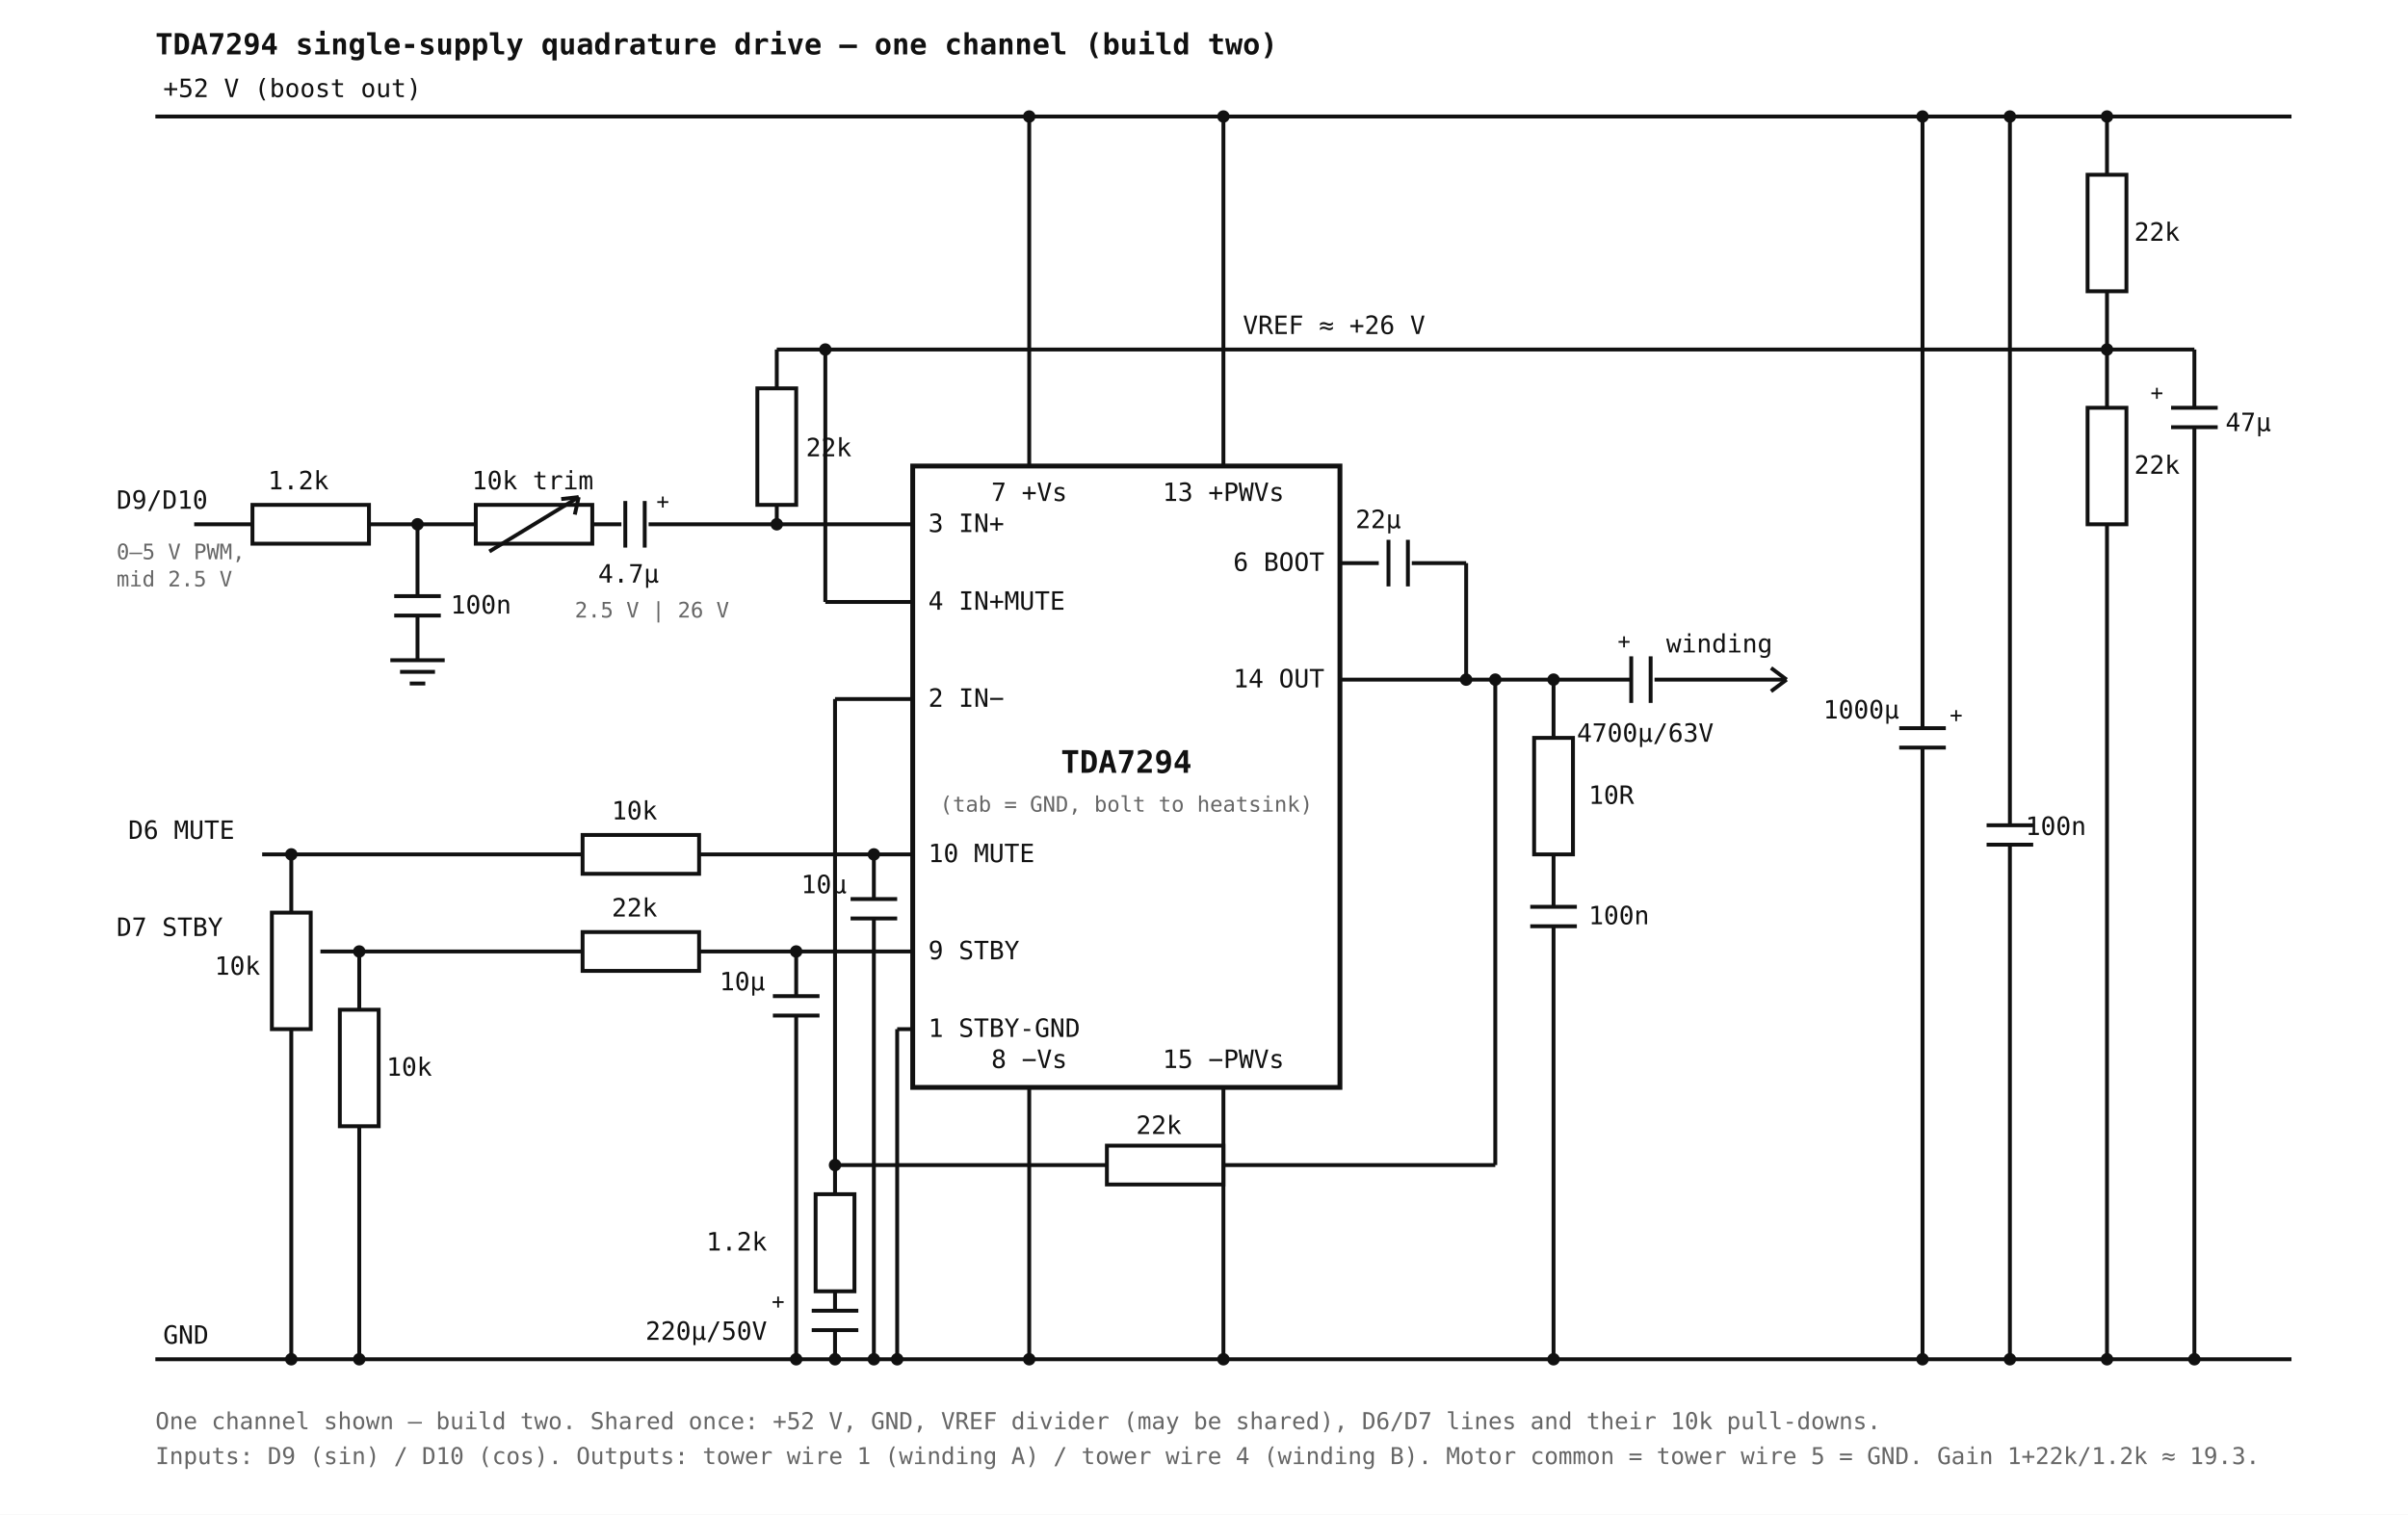
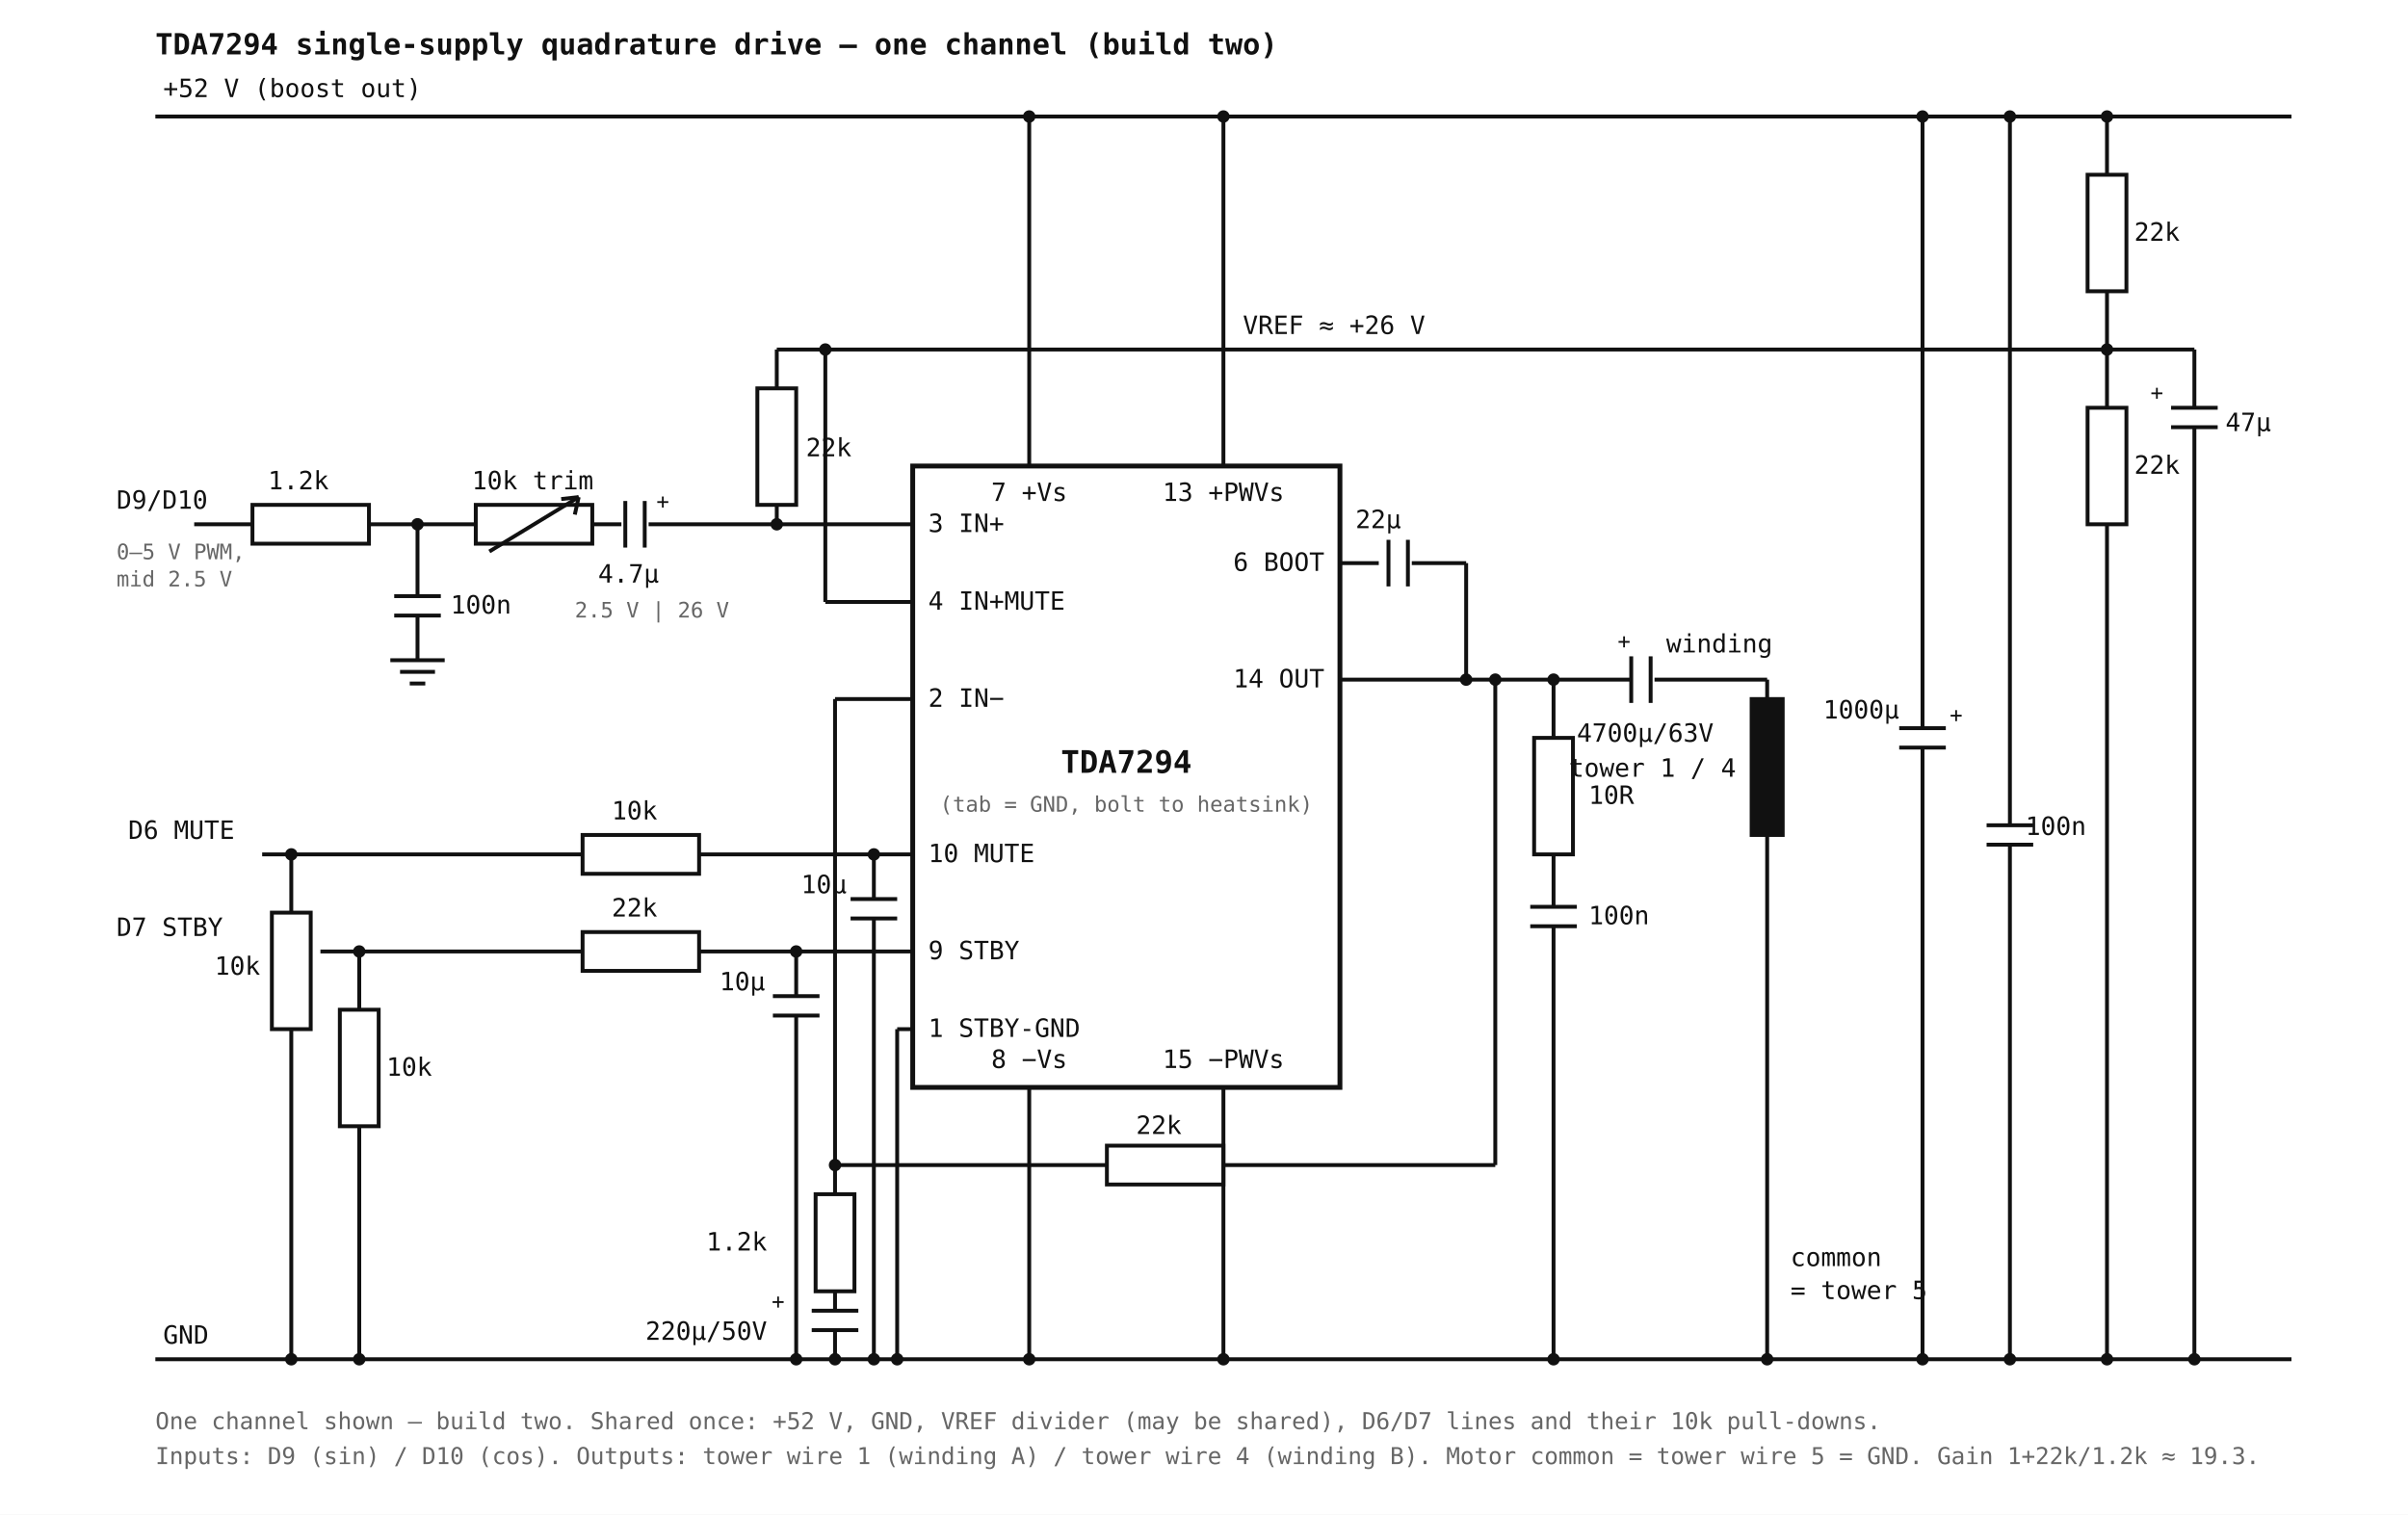
<svg xmlns="http://www.w3.org/2000/svg" viewBox="0 0 1240 780" font-family="ui-monospace, Menlo, Consolas, monospace" font-size="13">
  <rect width="1240" height="780" fill="#ffffff" />
  <text x="80" y="28" font-size="15" font-weight="bold" fill="#111">TDA7294 single-supply quadrature drive — one channel (build two)</text>
  <g stroke="#111" stroke-width="2" fill="none">
    <line stroke="#111" stroke-width="2" x1="80" y1="60" x2="1180" y2="60" />
    <line stroke="#111" stroke-width="2" x1="80" y1="700" x2="1180" y2="700" />
  </g>
  <text x="84" y="50" fill="#111">+52 V (boost out)</text>
  <text x="84" y="692" fill="#111">GND</text>
  <rect x="470" y="240" width="220" height="320" fill="none" stroke="#111" stroke-width="2.5" />
  <text x="580" y="398" text-anchor="middle" font-size="16" font-weight="bold" fill="#111">TDA7294</text>
  <text x="580" y="418" text-anchor="middle" font-size="11" fill="#666">(tab = GND, bolt to heatsink)</text>
  <g fill="#111">
    <text x="478" y="274">3 IN+</text>
    <text x="478" y="314">4 IN+MUTE</text>
    <text x="478" y="364">2 IN−</text>
    <text x="478" y="444">10 MUTE</text>
    <text x="478" y="494">9 STBY</text>
    <text x="478" y="534">1 STBY-GND</text>
    <text x="682" y="294" text-anchor="end">6 BOOT</text>
    <text x="682" y="354" text-anchor="end">14 OUT</text>
    <text x="530" y="258" text-anchor="middle">7 +Vs</text>
    <text x="630" y="258" text-anchor="middle">13 +PWVs</text>
    <text x="530" y="550" text-anchor="middle">8 −Vs</text>
    <text x="630" y="550" text-anchor="middle">15 −PWVs</text>
  </g>
  <g stroke="#111" stroke-width="2" fill="none">
    <line stroke="#111" stroke-width="2" x1="530" y1="240" x2="530" y2="60" />
    <line stroke="#111" stroke-width="2" x1="630" y1="240" x2="630" y2="60" />
    <line stroke="#111" stroke-width="2" x1="530" y1="560" x2="530" y2="700" />
    <line stroke="#111" stroke-width="2" x1="630" y1="560" x2="630" y2="700" />
  </g>
  <text x="60" y="262" fill="#111">D9/D10</text>
  <text x="60" y="288" font-size="11" fill="#666">0–5 V PWM,</text>
  <text x="60" y="302" font-size="11" fill="#666">mid 2.5 V</text>
  <g stroke="#111" stroke-width="2" fill="none">
    <line stroke="#111" stroke-width="2" x1="100" y1="270" x2="130" y2="270" />
    <rect stroke="#111" stroke-width="2" fill="none" x="130" y="260" width="60" height="20" />
    <line stroke="#111" stroke-width="2" x1="190" y1="270" x2="245" y2="270" />
    <rect stroke="#111" stroke-width="2" fill="none" x="245" y="260" width="60" height="20" />
    <line stroke="#111" stroke-width="2" x1="252" y1="284" x2="298" y2="256" />
    <line stroke="#111" stroke-width="2" x1="298" y1="256" x2="289" y2="257" />
    <line stroke="#111" stroke-width="2" x1="298" y1="256" x2="296" y2="265" />
    <line stroke="#111" stroke-width="2" x1="305" y1="270" x2="320" y2="270" />
    <line stroke="#111" stroke-width="2" x1="322" y1="258" x2="322" y2="282" />
    <line stroke="#111" stroke-width="2" x1="332" y1="258" x2="332" y2="282" />
    <line stroke="#111" stroke-width="2" x1="334" y1="270" x2="470" y2="270" />
  </g>
  <text x="138" y="252" fill="#111">1.2k</text>
  <text x="243" y="252" fill="#111">10k trim</text>
  <text x="338" y="262" fill="#111" font-size="11">+</text>
  <text x="308" y="300" fill="#111">4.7µ</text>
  <text x="296" y="318" font-size="11" fill="#666">2.5 V | 26 V</text>
  <g stroke="#111" stroke-width="2" fill="none">
    <line stroke="#111" stroke-width="2" x1="215" y1="270" x2="215" y2="307" />
    <line stroke="#111" stroke-width="2" x1="203" y1="307" x2="227" y2="307" />
    <line stroke="#111" stroke-width="2" x1="203" y1="317" x2="227" y2="317" />
    <line stroke="#111" stroke-width="2" x1="215" y1="317" x2="215" y2="340" />
    <line stroke="#111" stroke-width="2" x1="201" y1="340" x2="229" y2="340" />
    <line stroke="#111" stroke-width="2" x1="206" y1="346" x2="224" y2="346" />
    <line stroke="#111" stroke-width="2" x1="211" y1="352" x2="219" y2="352" />
  </g>
  <text x="232" y="316" fill="#111">100n</text>
  <g stroke="#111" stroke-width="2" fill="none">
    <line stroke="#111" stroke-width="2" x1="400" y1="270" x2="400" y2="260" />
    <rect stroke="#111" stroke-width="2" fill="none" x="390" y="200" width="20" height="60" />
    <line stroke="#111" stroke-width="2" x1="400" y1="200" x2="400" y2="180" />
  </g>
  <text x="415" y="235" fill="#111">22k</text>
  <g stroke="#111" stroke-width="2" fill="none">
    <line stroke="#111" stroke-width="2" x1="400" y1="180" x2="1130" y2="180" />
    <line stroke="#111" stroke-width="2" x1="470" y1="310" x2="425" y2="310" />
    <line stroke="#111" stroke-width="2" x1="425" y1="310" x2="425" y2="180" />
  </g>
  <text x="640" y="172" fill="#111">VREF ≈ +26 V</text>
  <g stroke="#111" stroke-width="2" fill="none">
    <line stroke="#111" stroke-width="2" x1="470" y1="360" x2="430" y2="360" />
    <line stroke="#111" stroke-width="2" x1="430" y1="360" x2="430" y2="600" />
    <line stroke="#111" stroke-width="2" x1="430" y1="600" x2="570" y2="600" />
    <rect stroke="#111" stroke-width="2" fill="none" x="570" y="590" width="60" height="20" />
    <line stroke="#111" stroke-width="2" x1="630" y1="600" x2="770" y2="600" />
    <line stroke="#111" stroke-width="2" x1="770" y1="600" x2="770" y2="350" />
  </g>
  <text x="585" y="584" fill="#111">22k</text>
  <g stroke="#111" stroke-width="2" fill="none">
    <rect stroke="#111" stroke-width="2" fill="none" x="420" y="615" width="20" height="50" />
    <line stroke="#111" stroke-width="2" x1="430" y1="600" x2="430" y2="615" />
    <line stroke="#111" stroke-width="2" x1="430" y1="665" x2="430" y2="675" />
    <line stroke="#111" stroke-width="2" x1="418" y1="675" x2="442" y2="675" />
    <line stroke="#111" stroke-width="2" x1="418" y1="685" x2="442" y2="685" />
    <line stroke="#111" stroke-width="2" x1="430" y1="685" x2="430" y2="700" />
  </g>
  <text x="395" y="644" text-anchor="end" fill="#111">1.2k</text>
  <text x="404" y="674" text-anchor="end" fill="#111" font-size="11">+</text>
  <text x="395" y="690" text-anchor="end" fill="#111">220µ/50V</text>
  <g stroke="#111" stroke-width="2" fill="none">
    <line stroke="#111" stroke-width="2" x1="690" y1="290" x2="710" y2="290" />
    <line stroke="#111" stroke-width="2" x1="715" y1="278" x2="715" y2="302" />
    <line stroke="#111" stroke-width="2" x1="725" y1="278" x2="725" y2="302" />
    <line stroke="#111" stroke-width="2" x1="727" y1="290" x2="755" y2="290" />
    <line stroke="#111" stroke-width="2" x1="755" y1="290" x2="755" y2="350" />
  </g>
  <text x="698" y="272" fill="#111">22µ</text>
  <g stroke="#111" stroke-width="2" fill="none">
    <line stroke="#111" stroke-width="2" x1="690" y1="350" x2="840" y2="350" />
    <line stroke="#111" stroke-width="2" x1="840" y1="338" x2="840" y2="362" />
    <line stroke="#111" stroke-width="2" x1="850" y1="338" x2="850" y2="362" />
-     <line stroke="#111" stroke-width="2" x1="852" y1="350" x2="920" y2="350" />
-     <line stroke="#111" stroke-width="2" x1="920" y1="350" x2="912" y2="344" />
-     <line stroke="#111" stroke-width="2" x1="920" y1="350" x2="912" y2="356" />
+     <line stroke="#111" stroke-width="2" x1="852" y1="350" x2="910" y2="350" />
+     <line stroke="#111" stroke-width="2" x1="910" y1="350" x2="910" y2="360" />
+     <rect x="902" y="360" width="16" height="70" fill="#111" />
+     <line stroke="#111" stroke-width="2" x1="910" y1="430" x2="910" y2="700" />
  </g>
  <text x="833" y="334" fill="#111" font-size="11">+</text>
  <text x="858" y="336" fill="#111">winding</text>
+   <text x="894" y="400" text-anchor="end" fill="#111">tower 1 / 4</text>
+   <text x="922" y="652" fill="#111">common</text>
+   <text x="922" y="669" fill="#111">= tower 5</text>
  <text x="812" y="382" fill="#111">4700µ/63V</text>
  <g stroke="#111" stroke-width="2" fill="none">
    <line stroke="#111" stroke-width="2" x1="800" y1="350" x2="800" y2="380" />
    <rect stroke="#111" stroke-width="2" fill="none" x="790" y="380" width="20" height="60" />
    <line stroke="#111" stroke-width="2" x1="800" y1="440" x2="800" y2="467" />
    <line stroke="#111" stroke-width="2" x1="788" y1="467" x2="812" y2="467" />
    <line stroke="#111" stroke-width="2" x1="788" y1="477" x2="812" y2="477" />
    <line stroke="#111" stroke-width="2" x1="800" y1="477" x2="800" y2="700" />
  </g>
  <text x="818" y="414" fill="#111">10R</text>
  <text x="818" y="476" fill="#111">100n</text>
  <text x="66" y="432" fill="#111">D6 MUTE</text>
  <g stroke="#111" stroke-width="2" fill="none">
    <line stroke="#111" stroke-width="2" x1="135" y1="440" x2="300" y2="440" />
    <rect stroke="#111" stroke-width="2" fill="none" x="300" y="430" width="60" height="20" />
    <line stroke="#111" stroke-width="2" x1="360" y1="440" x2="470" y2="440" />
    <line stroke="#111" stroke-width="2" x1="450" y1="440" x2="450" y2="463" />
    <line stroke="#111" stroke-width="2" x1="438" y1="463" x2="462" y2="463" />
    <line stroke="#111" stroke-width="2" x1="438" y1="473" x2="462" y2="473" />
    <line stroke="#111" stroke-width="2" x1="450" y1="473" x2="450" y2="700" />
  </g>
  <text x="315" y="422" fill="#111">10k</text>
  <text x="436" y="460" text-anchor="end" fill="#111">10µ</text>
  <g stroke="#111" stroke-width="2" fill="none">
    <line stroke="#111" stroke-width="2" x1="150" y1="440" x2="150" y2="470" />
    <rect stroke="#111" stroke-width="2" fill="none" x="140" y="470" width="20" height="60" />
    <line stroke="#111" stroke-width="2" x1="150" y1="530" x2="150" y2="700" />
  </g>
  <text x="134" y="502" text-anchor="end" fill="#111">10k</text>
  <text x="60" y="482" fill="#111">D7 STBY</text>
  <g stroke="#111" stroke-width="2" fill="none">
    <line stroke="#111" stroke-width="2" x1="165" y1="490" x2="300" y2="490" />
    <rect stroke="#111" stroke-width="2" fill="none" x="300" y="480" width="60" height="20" />
    <line stroke="#111" stroke-width="2" x1="360" y1="490" x2="470" y2="490" />
    <line stroke="#111" stroke-width="2" x1="410" y1="490" x2="410" y2="513" />
    <line stroke="#111" stroke-width="2" x1="398" y1="513" x2="422" y2="513" />
    <line stroke="#111" stroke-width="2" x1="398" y1="523" x2="422" y2="523" />
    <line stroke="#111" stroke-width="2" x1="410" y1="523" x2="410" y2="700" />
  </g>
  <text x="315" y="472" fill="#111">22k</text>
  <text x="394" y="510" text-anchor="end" fill="#111">10µ</text>
  <g stroke="#111" stroke-width="2" fill="none">
    <line stroke="#111" stroke-width="2" x1="185" y1="490" x2="185" y2="520" />
    <rect stroke="#111" stroke-width="2" fill="none" x="175" y="520" width="20" height="60" />
    <line stroke="#111" stroke-width="2" x1="185" y1="580" x2="185" y2="700" />
  </g>
  <text x="199" y="554" fill="#111">10k</text>
  <g stroke="#111" stroke-width="2" fill="none">
    <line stroke="#111" stroke-width="2" x1="470" y1="530" x2="462" y2="530" />
    <line stroke="#111" stroke-width="2" x1="462" y1="530" x2="462" y2="700" />
  </g>
  <g stroke="#111" stroke-width="2" fill="none">
    <line stroke="#111" stroke-width="2" x1="990" y1="60" x2="990" y2="375" />
    <line stroke="#111" stroke-width="2" x1="978" y1="375" x2="1002" y2="375" />
    <line stroke="#111" stroke-width="2" x1="978" y1="385" x2="1002" y2="385" />
    <line stroke="#111" stroke-width="2" x1="990" y1="385" x2="990" y2="700" />
    <line stroke="#111" stroke-width="2" x1="1035" y1="60" x2="1035" y2="425" />
    <line stroke="#111" stroke-width="2" x1="1023" y1="425" x2="1047" y2="425" />
    <line stroke="#111" stroke-width="2" x1="1023" y1="435" x2="1047" y2="435" />
    <line stroke="#111" stroke-width="2" x1="1035" y1="435" x2="1035" y2="700" />
  </g>
  <text x="978" y="370" text-anchor="end" fill="#111">1000µ</text>
  <text x="1004" y="372" fill="#111" font-size="11">+</text>
  <text x="1043" y="430" fill="#111">100n</text>
  <g stroke="#111" stroke-width="2" fill="none">
    <line stroke="#111" stroke-width="2" x1="1085" y1="60" x2="1085" y2="90" />
    <rect stroke="#111" stroke-width="2" fill="none" x="1075" y="90" width="20" height="60" />
    <line stroke="#111" stroke-width="2" x1="1085" y1="150" x2="1085" y2="180" />
    <rect stroke="#111" stroke-width="2" fill="none" x="1075" y="210" width="20" height="60" />
    <line stroke="#111" stroke-width="2" x1="1085" y1="180" x2="1085" y2="210" />
    <line stroke="#111" stroke-width="2" x1="1085" y1="270" x2="1085" y2="700" />
  </g>
  <text x="1099" y="124" fill="#111">22k</text>
  <text x="1099" y="244" fill="#111">22k</text>
  <g stroke="#111" stroke-width="2" fill="none">
    <line stroke="#111" stroke-width="2" x1="1130" y1="180" x2="1130" y2="210" />
    <line stroke="#111" stroke-width="2" x1="1118" y1="210" x2="1142" y2="210" />
    <line stroke="#111" stroke-width="2" x1="1118" y1="220" x2="1142" y2="220" />
    <line stroke="#111" stroke-width="2" x1="1130" y1="220" x2="1130" y2="700" />
  </g>
  <text x="1114" y="206" text-anchor="end" fill="#111" font-size="11">+</text>
  <text x="1146" y="222" fill="#111">47µ</text>
  <g fill="#111">
    <circle cx="215" cy="270" r="3.2" />
    <circle cx="400" cy="270" r="3.2" />
    <circle cx="425" cy="180" r="3.2" />
    <circle cx="1085" cy="180" r="3.2" />
    <circle cx="430" cy="600" r="3.2" />
    <circle cx="755" cy="350" r="3.2" />
    <circle cx="770" cy="350" r="3.2" />
    <circle cx="800" cy="350" r="3.2" />
    <circle cx="150" cy="440" r="3.2" />
    <circle cx="450" cy="440" r="3.2" />
    <circle cx="185" cy="490" r="3.2" />
    <circle cx="410" cy="490" r="3.2" />
    <circle cx="530" cy="60" r="3.2" />
    <circle cx="630" cy="60" r="3.2" />
    <circle cx="990" cy="60" r="3.2" />
    <circle cx="1035" cy="60" r="3.2" />
    <circle cx="1085" cy="60" r="3.2" />
    <circle cx="150" cy="700" r="3.2" />
    <circle cx="185" cy="700" r="3.2" />
    <circle cx="410" cy="700" r="3.2" />
    <circle cx="430" cy="700" r="3.2" />
    <circle cx="450" cy="700" r="3.2" />
    <circle cx="462" cy="700" r="3.2" />
    <circle cx="530" cy="700" r="3.2" />
    <circle cx="630" cy="700" r="3.2" />
    <circle cx="800" cy="700" r="3.2" />
+     <circle cx="910" cy="700" r="3.2" />
    <circle cx="990" cy="700" r="3.2" />
    <circle cx="1035" cy="700" r="3.2" />
    <circle cx="1085" cy="700" r="3.2" />
    <circle cx="1130" cy="700" r="3.2" />
  </g>
  <text x="80" y="736" font-size="12" fill="#666">One channel shown — build two. Shared once: +52 V, GND, VREF divider (may be shared), D6/D7 lines and their 10k pull-downs.</text>
  <text x="80" y="754" font-size="12" fill="#666">Inputs: D9 (sin) / D10 (cos). Outputs: tower wire 1 (winding A) / tower wire 4 (winding B). Motor common = tower wire 5 = GND. Gain 1+22k/1.2k ≈ 19.3.</text>
</svg>
